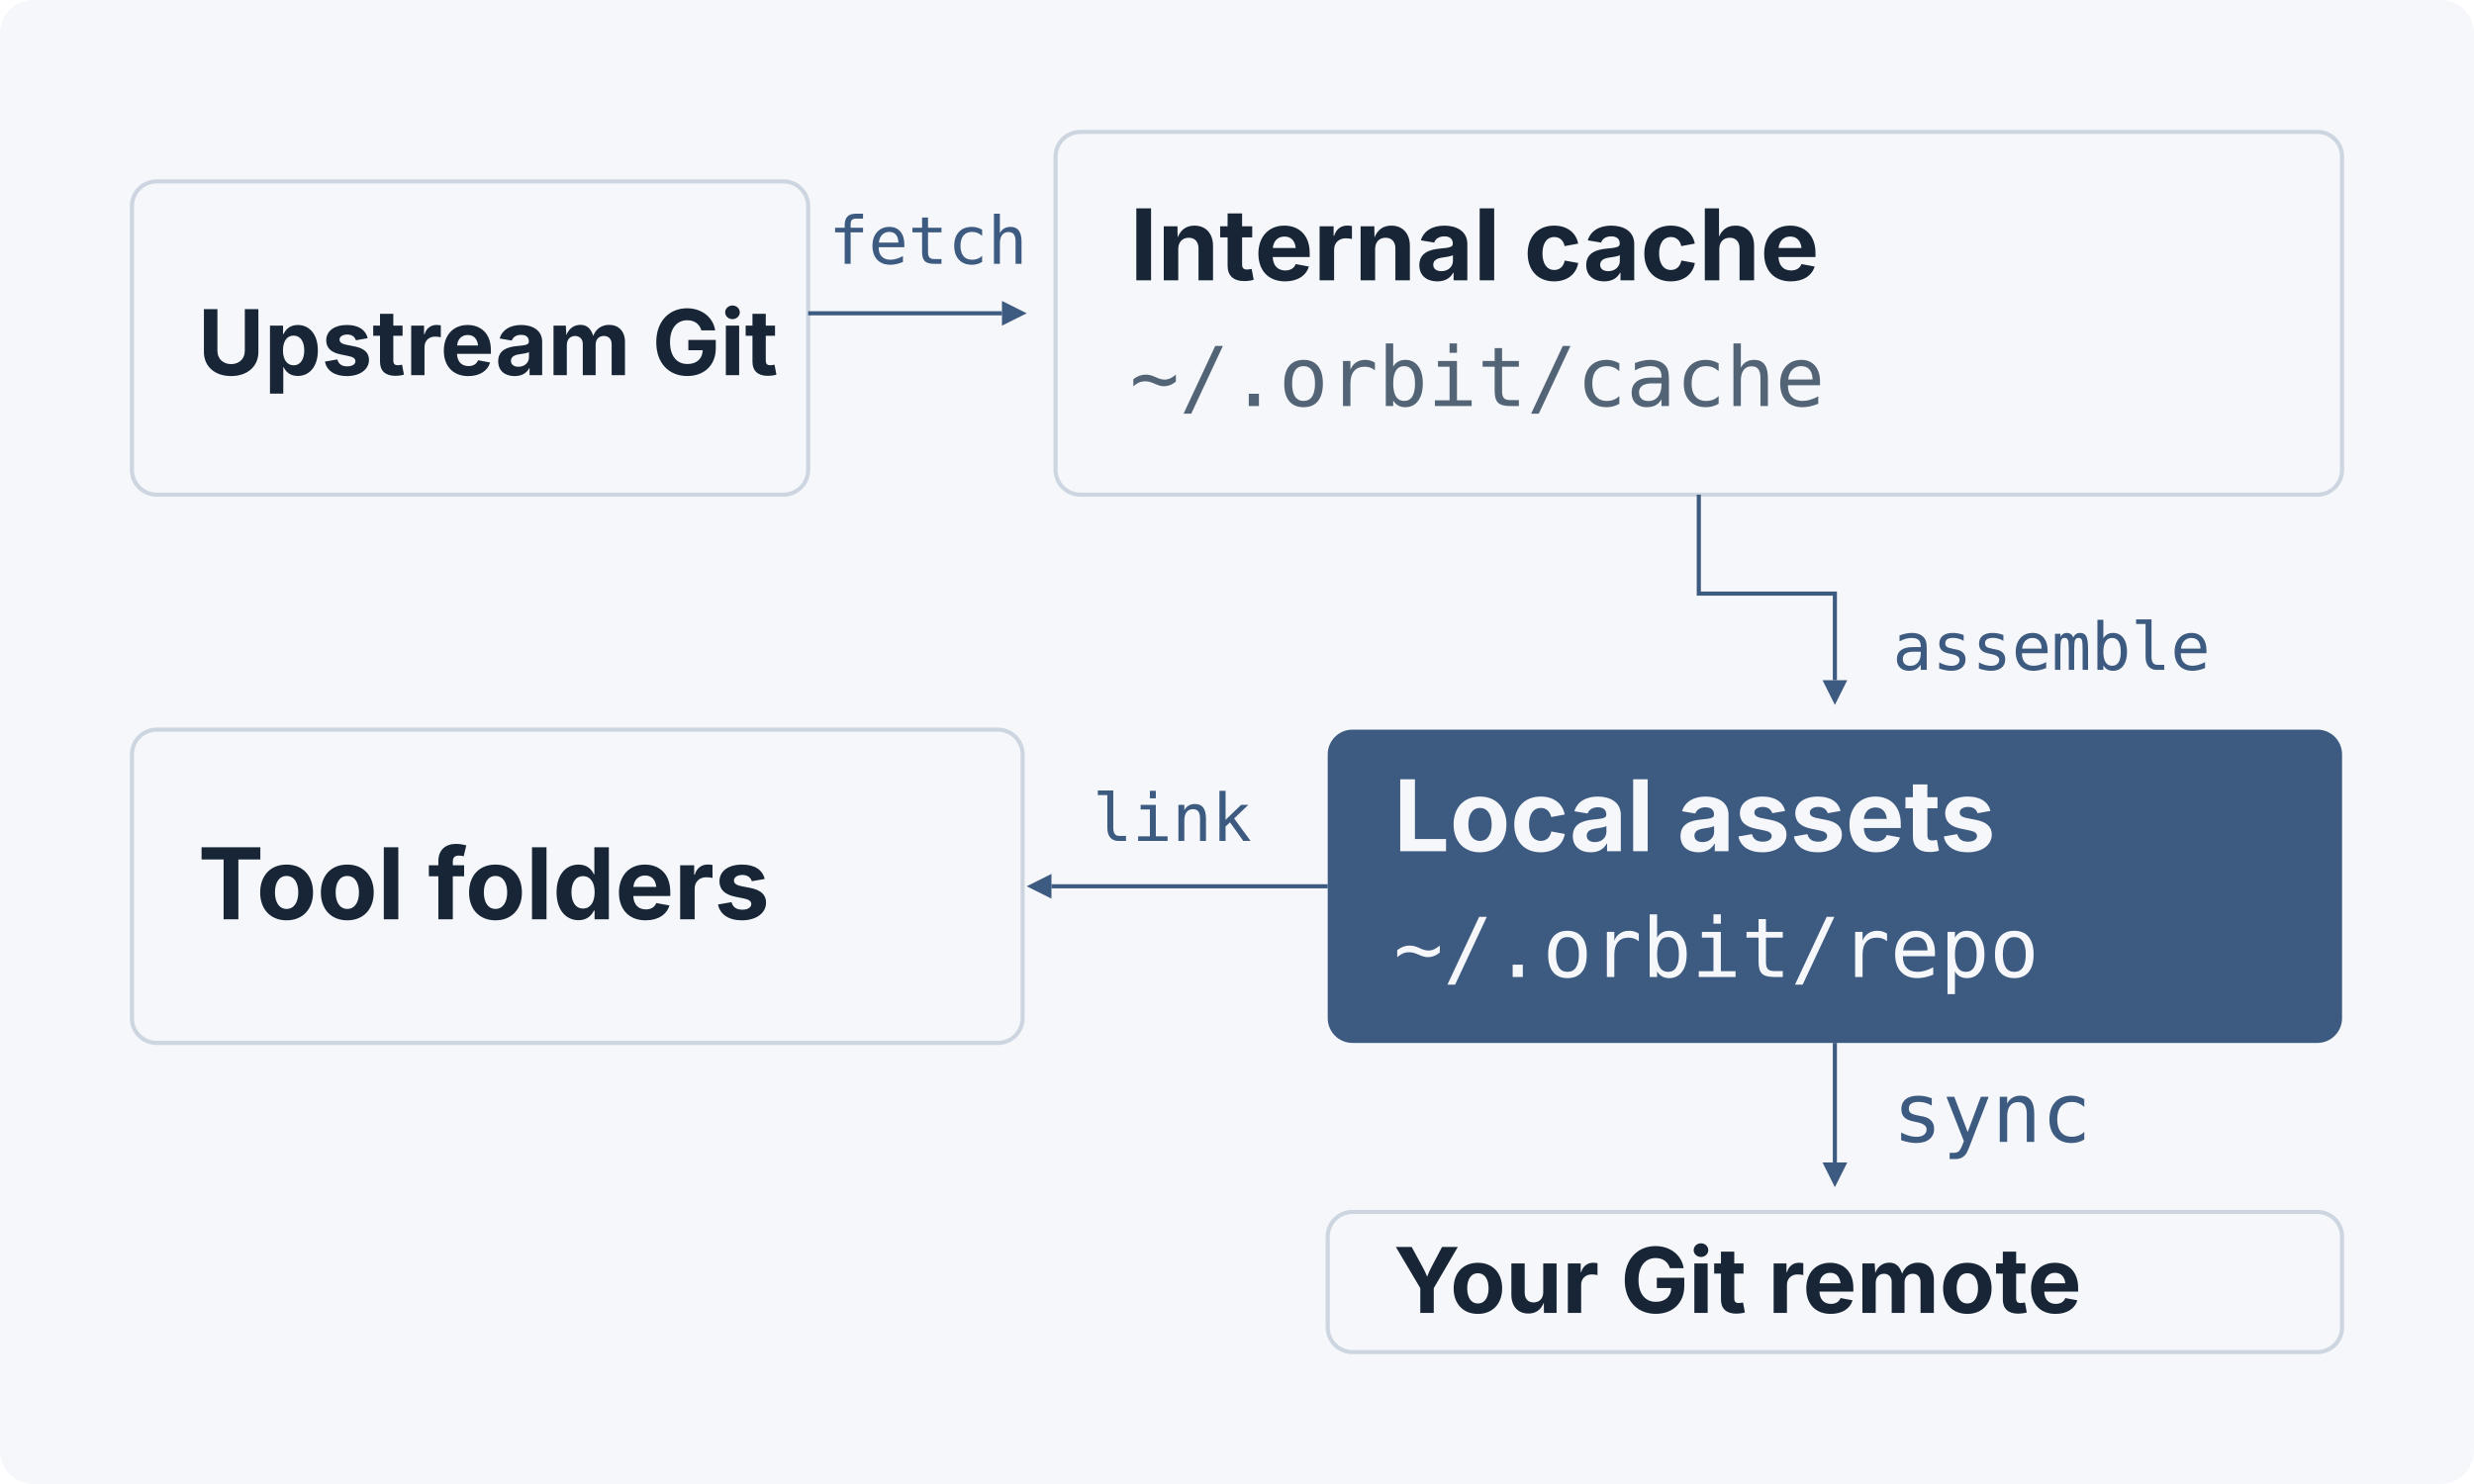
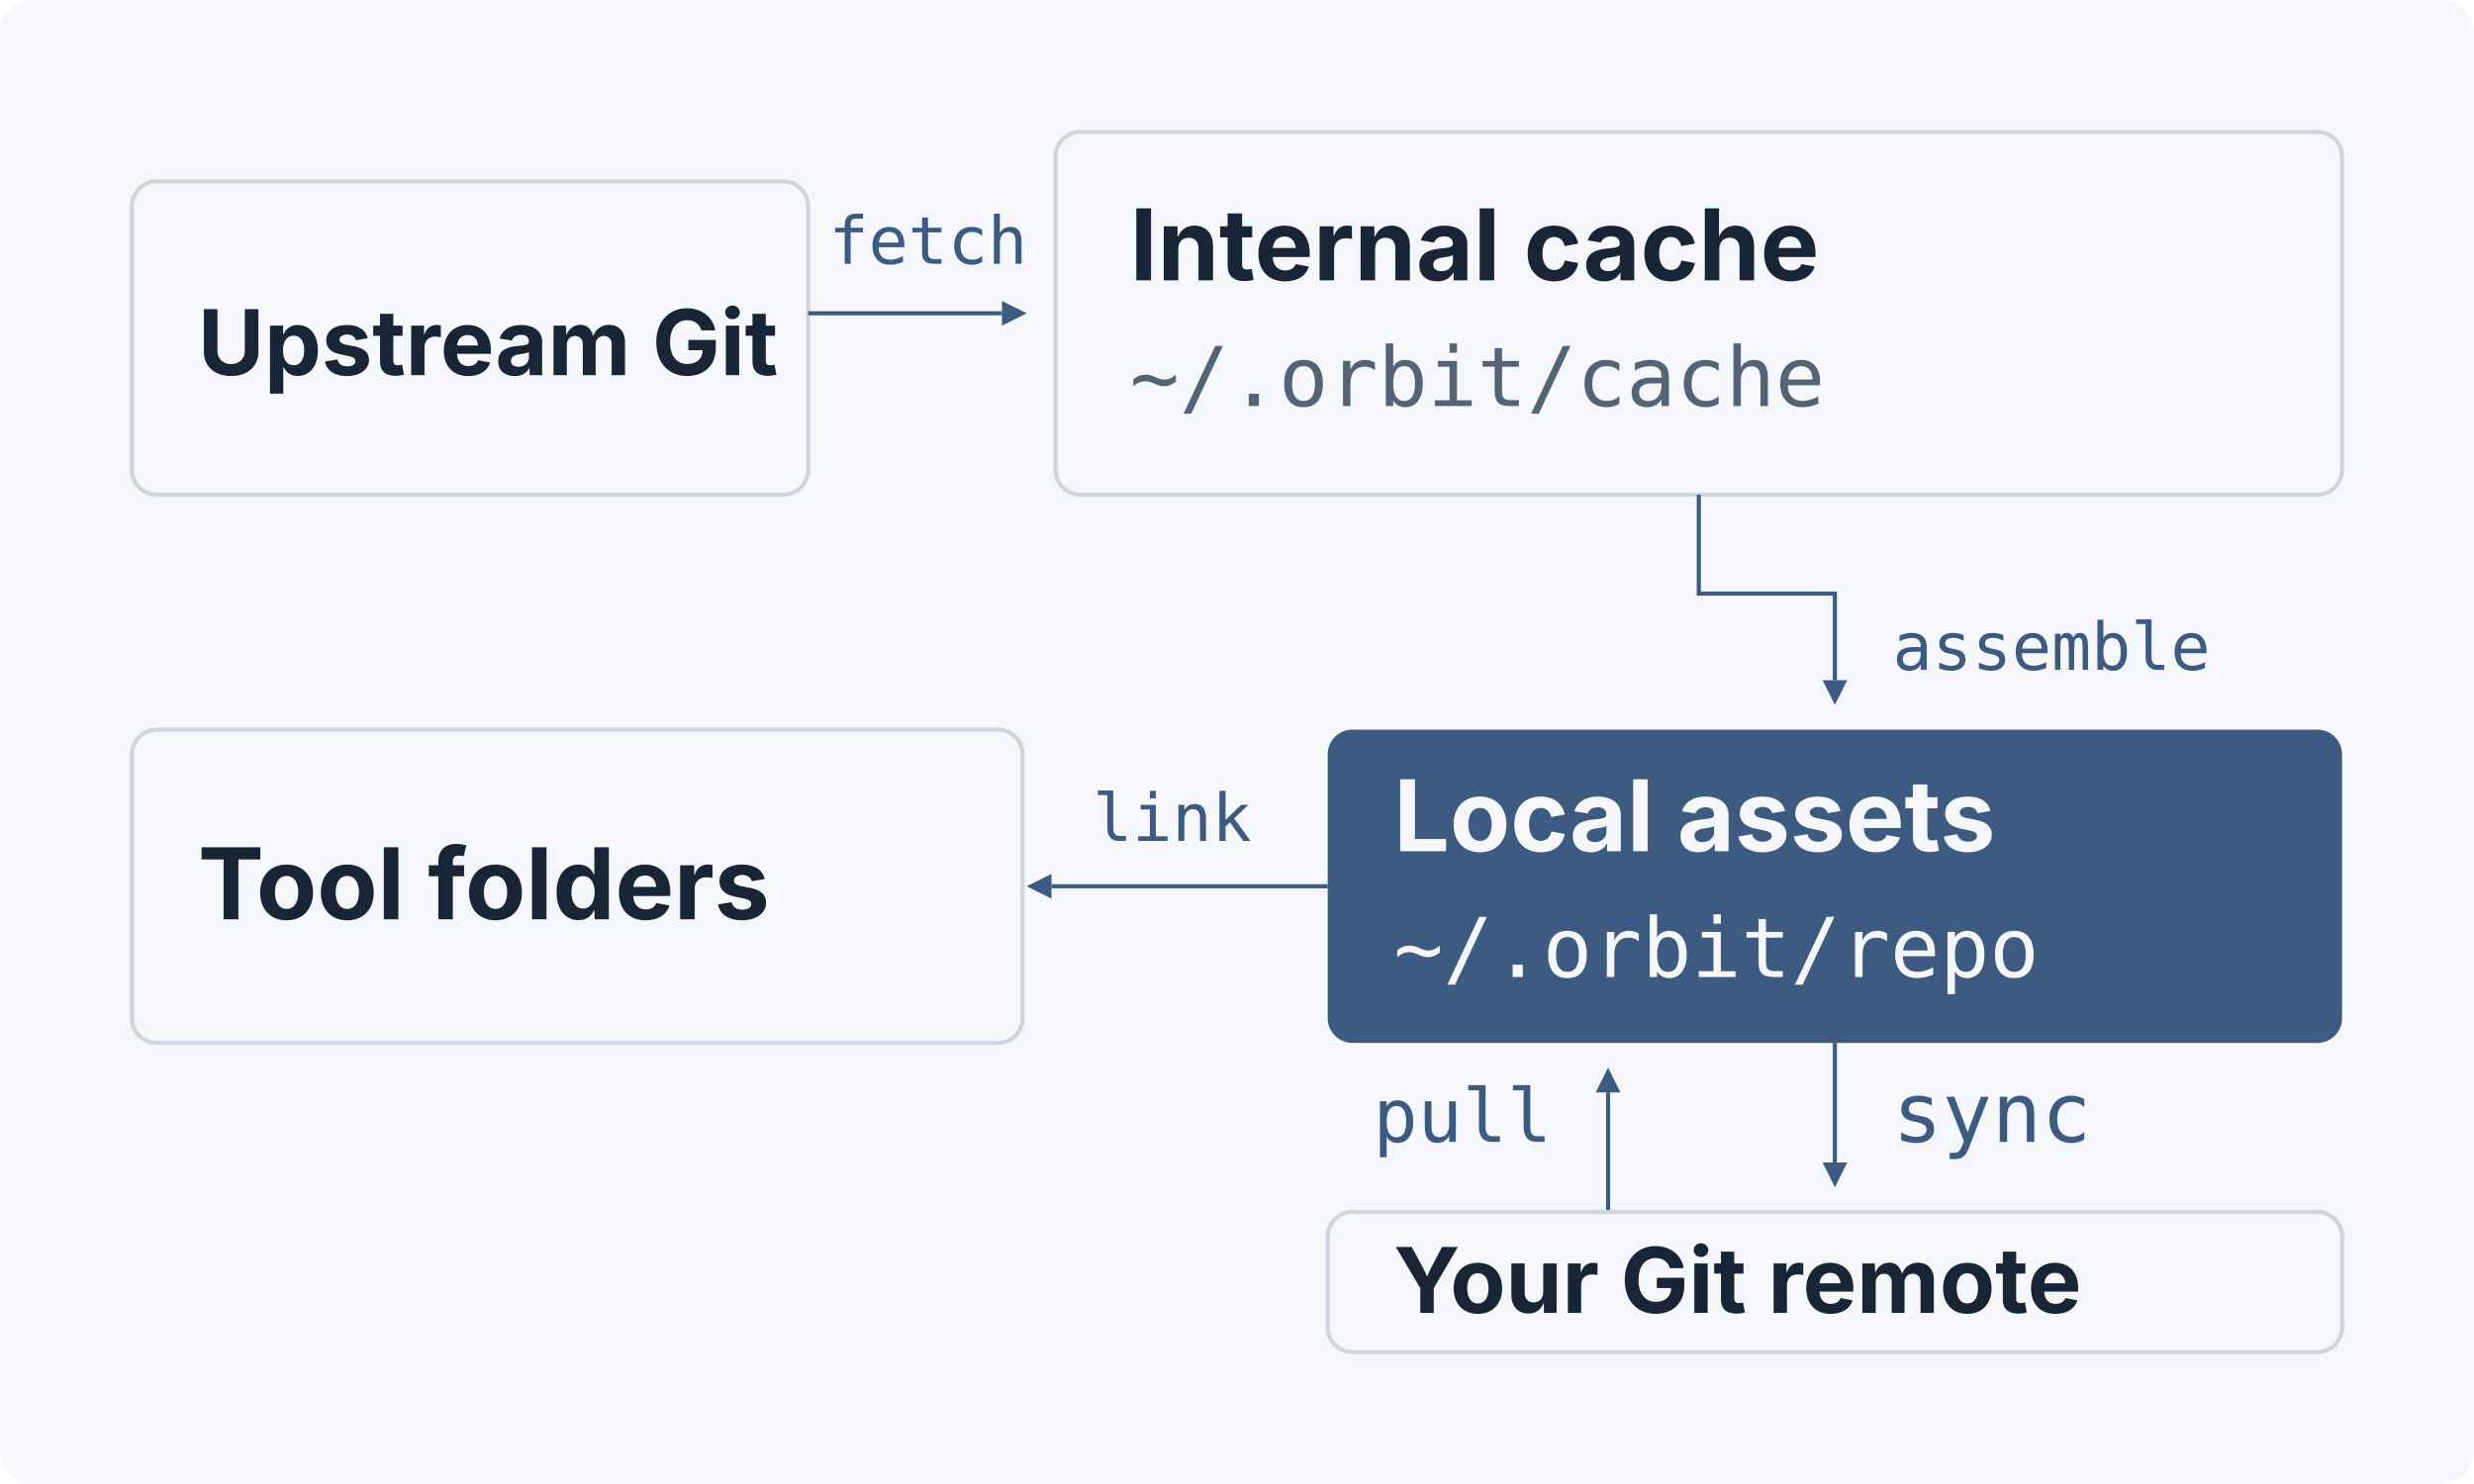
<svg xmlns="http://www.w3.org/2000/svg" width="640" height="384" viewBox="0 0 1200 720" role="img" aria-labelledby="title desc">
  <rect width="1200" height="720" rx="16" fill="#F5F7FA" />
  <g font-family="-apple-system, BlinkMacSystemFont, Segoe UI, sans-serif" fill="#172536">
    <g id="upstream">
      <rect x="64" y="88" width="328" height="152" rx="12" fill="none" stroke="#CDD6E0" stroke-width="2" />
      <text x="96" y="182" font-size="44" font-weight="650">Upstream Git</text>
    </g>
    <g id="shared-cache">
      <rect x="512" y="64" width="624" height="176" rx="12" fill="none" stroke="#CDD6E0" stroke-width="2" />
      <text x="548" y="136" font-size="48" font-weight="650">Internal cache</text>
      <text x="548" y="197" font-size="40" font-family="ui-monospace, SFMono-Regular, Menlo, monospace" fill="#536477">~/.orbit/cache</text>
    </g>
    <g id="sync-connector" fill="#3D5A80" stroke="#3D5A80" stroke-width="2">
      <path d="M392 152 H486" fill="none" />
      <path d="M486 146 L498 152 L486 158 Z" stroke="none" />
      <text x="402" y="128" font-size="32" font-family="ui-monospace, SFMono-Regular, Menlo, monospace" stroke="none">fetch</text>
    </g>
    <g id="independent-outputs" stroke="#3D5A80" stroke-width="2" fill="none">
      <path d="M824 240 V288 H890 V330" />
      <path d="M644 430 H510" />
      <path d="M510 424 L498 430 L510 436 Z" fill="#3D5A80" stroke="none" />
      <path d="M884 330 L890 342 L896 330 Z" fill="#3D5A80" stroke="none" />
    </g>
    <g font-size="32" font-family="ui-monospace, SFMono-Regular, Menlo, monospace" fill="#3D5A80">
      <text x="530" y="408">link</text>
      <text x="918" y="325">assemble</text>
    </g>
    <g id="tool-directories">
      <rect x="64" y="354" width="432" height="152" rx="12" fill="none" stroke="#CDD6E0" stroke-width="2" />
      <text x="96" y="446" font-size="48" font-weight="650">Tool folders</text>
    </g>
    <g id="mirror-workspace">
      <rect x="644" y="354" width="492" height="152" rx="12" fill="#3D5A80" />
      <text x="676" y="413" font-size="48" font-weight="650" fill="#F5F7FA">Local assets</text>
      <text x="676" y="474" font-size="40" font-family="ui-monospace, SFMono-Regular, Menlo, monospace" fill="#F5F7FA">~/.orbit/repo</text>
    </g>
    <g id="push-connector" stroke="#3D5A80" stroke-width="2" fill="#3D5A80">
+       <path d="M780 588 V530" fill="none" />
+       <path d="M774 530 L780 518 L786 530 Z" stroke="none" />
+       <text x="666" y="554" font-size="36" font-family="ui-monospace, SFMono-Regular, Menlo, monospace" stroke="none">pull</text>
      <path d="M890 506 V564" fill="none" />
      <path d="M884 564 L890 576 L896 564 Z" stroke="none" />
      <text x="918" y="554" font-size="40" font-family="ui-monospace, SFMono-Regular, Menlo, monospace" stroke="none">sync</text>
    </g>
    <g id="personal-remote">
      <rect x="644" y="588" width="492" height="68" rx="12" fill="none" stroke="#CDD6E0" stroke-width="2" />
      <text x="676" y="637" font-size="44" font-weight="650">Your Git remote</text>
    </g>
  </g>
</svg>
